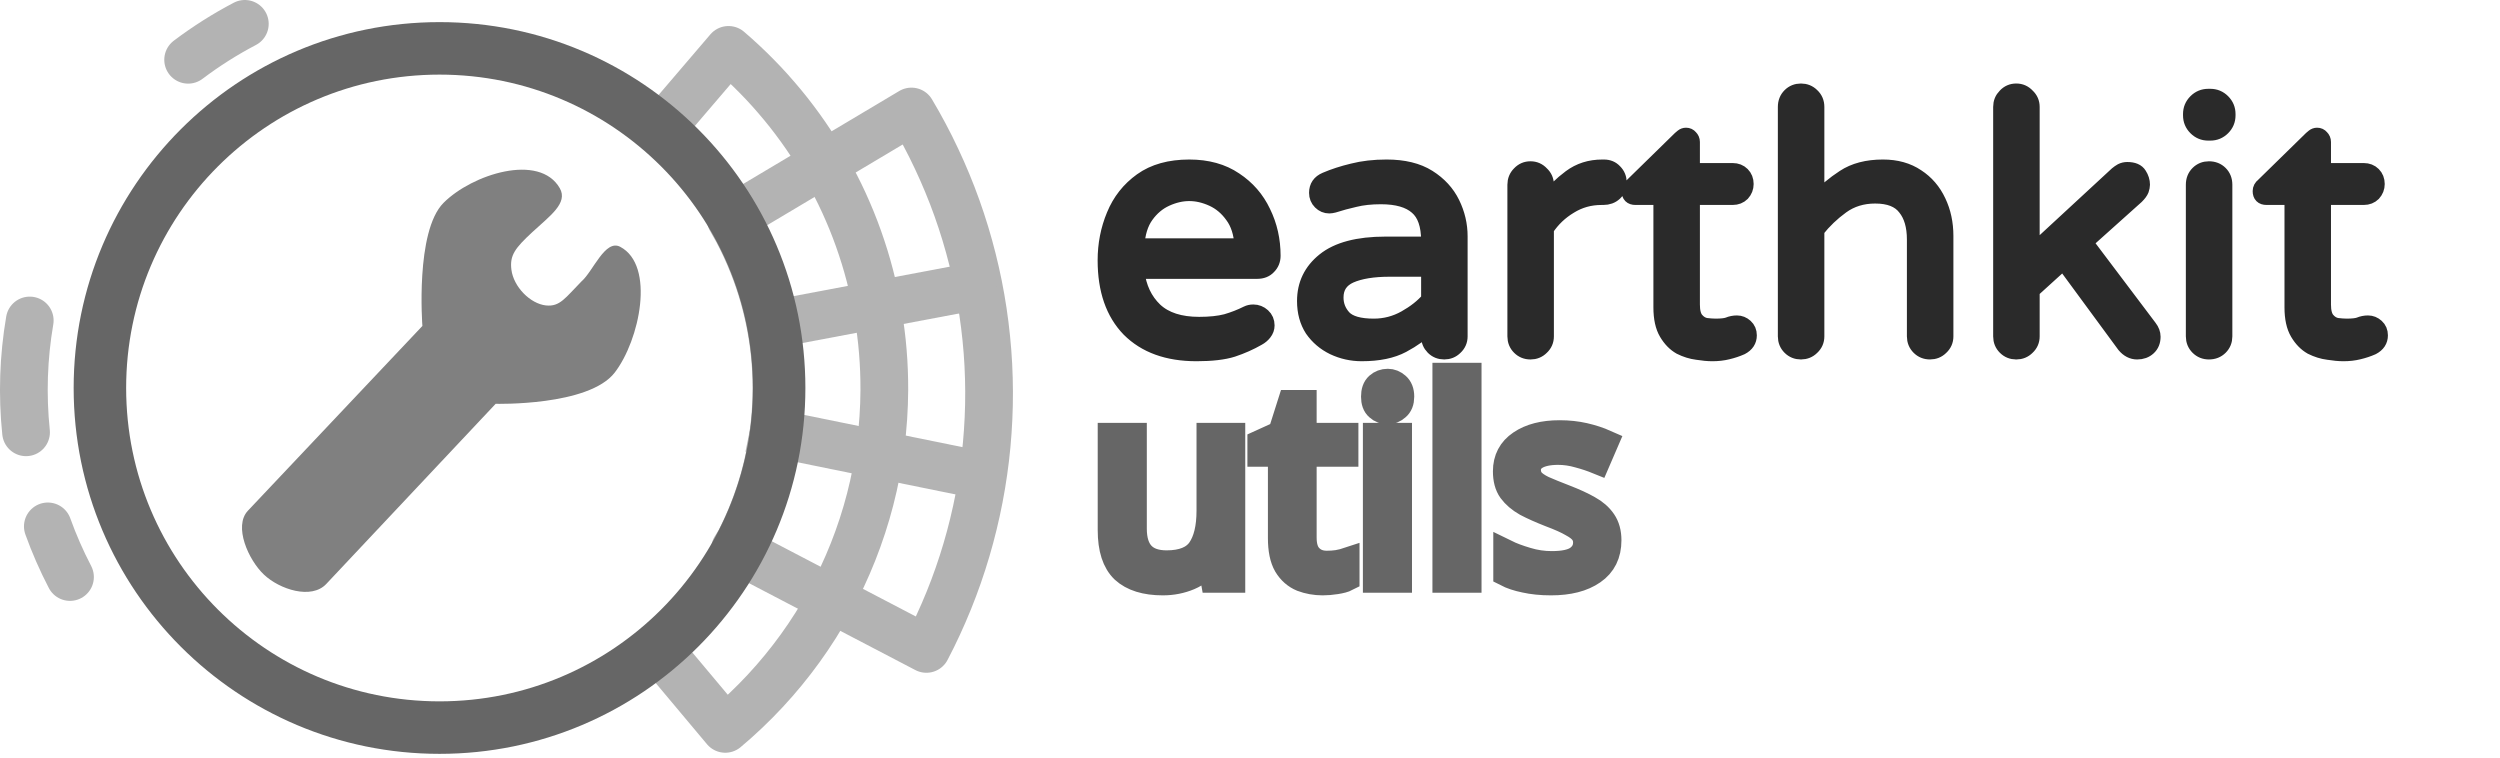
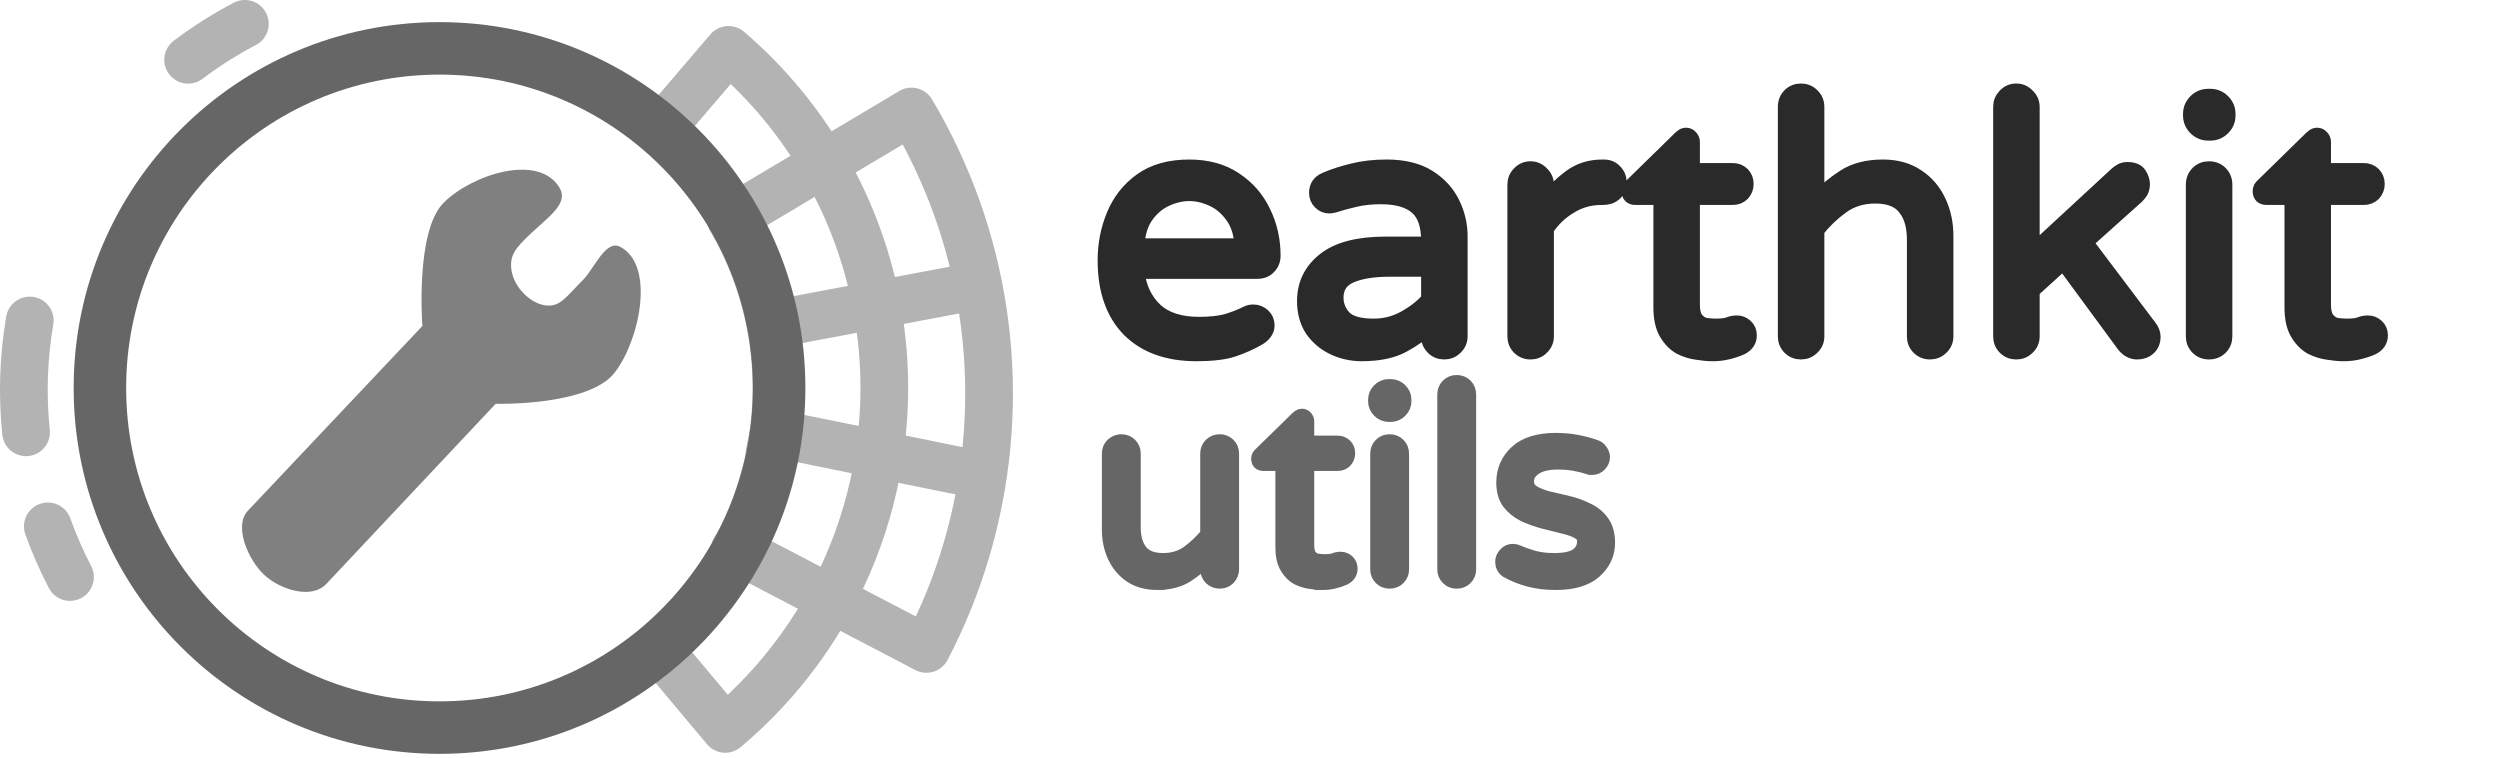
<svg xmlns="http://www.w3.org/2000/svg" width="104.771mm" height="31.75mm" viewBox="0 0 104.771 31.75" version="1.1" id="svg1">
  <defs id="defs1" />
  <g id="layer1" transform="translate(-30.97545,-17.71919)" style="display:inline">
    <path style="font-size:50.992px;font-family:'Varela Round';-inkscape-font-specification:'Varela Round';white-space:pre;shape-padding:4.756;fill:#2a2a2a;stroke:#2a2a2a;stroke-width:2.065;stroke-linecap:round;stroke-linejoin:round" d="m 317.688,149.913 q -6.221,0 -9.74,-3.518 -3.467,-3.569 -3.467,-9.995 0,-3.467 1.275,-6.527 1.275,-3.111 3.977,-5.048 2.703,-1.938 6.935,-1.938 3.926,0 6.629,1.836 2.703,1.785 4.079,4.691 1.428,2.907 1.428,6.323 0,0.969 -0.663,1.632 -0.612,0.663 -1.683,0.663 h -17.286 q 0.408,3.416 2.601,5.507 2.193,2.04 6.323,2.04 2.295,0 3.875,-0.408 1.581,-0.459 3.009,-1.173 0.408,-0.204 0.918,-0.204 0.816,0 1.428,0.561 0.612,0.561 0.612,1.428 0,0.612 -0.408,1.122 -0.357,0.459 -0.918,0.765 -1.683,0.969 -3.671,1.632 -1.938,0.612 -5.252,0.612 z m -8.516,-15.655 h 15.043 q -0.153,-2.652 -1.377,-4.283 -1.173,-1.632 -2.856,-2.397 -1.683,-0.765 -3.315,-0.765 -1.632,0 -3.314,0.765 -1.683,0.765 -2.856,2.397 -1.173,1.632 -1.326,4.283 z m 32.38,15.655 q -2.193,0 -4.13,-0.918 -1.887,-0.918 -3.06,-2.601 -1.122,-1.734 -1.122,-4.13 0,-3.62 2.856,-5.915 2.907,-2.346 8.873,-2.346 h 6.17 v -0.408 q 0,-3.416 -1.683,-4.844 -1.683,-1.479 -5.15,-1.479 -2.142,0 -3.773,0.408 -1.581,0.357 -3.009,0.816 -0.408,0.102 -0.663,0.102 -0.765,0 -1.326,-0.561 -0.561,-0.561 -0.561,-1.377 0,-1.377 1.326,-1.938 1.785,-0.765 3.926,-1.275 2.193,-0.561 4.895,-0.561 3.722,0 6.068,1.479 2.346,1.479 3.467,3.773 1.122,2.295 1.122,4.793 v 14.431 q 0,0.969 -0.714,1.632 -0.663,0.663 -1.632,0.663 -0.969,0 -1.632,-0.663 -0.663,-0.663 -0.663,-1.632 v -1.326 q -1.377,1.428 -3.671,2.652 -2.295,1.224 -5.915,1.224 z m 1.734,-4.079 q 2.397,0 4.487,-1.173 2.091,-1.173 3.365,-2.652 v -4.283 h -5.558 q -3.569,0 -5.66,0.918 -2.04,0.918 -2.04,3.111 0,1.632 1.122,2.856 1.173,1.224 4.283,1.224 z m 22.59,3.824 q -0.969,0 -1.632,-0.663 -0.663,-0.663 -0.663,-1.632 v -21.876 q 0,-0.969 0.663,-1.632 0.663,-0.714 1.632,-0.714 0.969,0 1.632,0.714 0.714,0.663 0.714,1.632 v 2.193 q 1.377,-1.836 3.365,-3.314 1.989,-1.479 4.64,-1.479 h 0.255 q 0.969,0 1.581,0.663 0.663,0.663 0.663,1.632 0,0.969 -0.663,1.581 -0.663,0.612 -1.683,0.612 h -0.255 q -2.499,0 -4.538,1.275 -2.04,1.224 -3.365,3.213 v 15.502 q 0,0.969 -0.714,1.632 -0.663,0.663 -1.632,0.663 z m 26.21,0.255 q -0.918,0 -2.193,-0.204 -1.224,-0.153 -2.448,-0.765 -1.173,-0.663 -1.989,-2.04 -0.816,-1.377 -0.816,-3.722 v -15.808 h -3.62 q -0.969,0 -0.969,-0.969 0,-0.51 0.459,-0.867 l 6.935,-6.782 q 0.102,-0.102 0.306,-0.255 0.255,-0.204 0.561,-0.204 0.408,0 0.663,0.306 0.306,0.306 0.306,0.714 v 4.079 h 5.762 q 0.867,0 1.428,0.561 0.561,0.561 0.561,1.428 0,0.816 -0.561,1.428 -0.561,0.561 -1.428,0.561 h -5.762 v 15.4 q 0,1.479 0.561,2.142 0.561,0.663 1.326,0.816 0.816,0.102 1.428,0.102 1.224,0 1.785,-0.204 0.612,-0.255 1.275,-0.255 0.714,0 1.275,0.51 0.561,0.51 0.561,1.326 0,1.173 -1.173,1.785 -0.918,0.408 -1.989,0.663 -1.02,0.255 -2.244,0.255 z m 12.799,-0.255 q -0.969,0 -1.632,-0.663 -0.663,-0.663 -0.663,-1.632 v -33.094 q 0,-1.02 0.663,-1.683 0.663,-0.663 1.632,-0.663 0.969,0 1.632,0.663 0.714,0.663 0.714,1.683 v 13.309 q 1.632,-1.785 3.824,-3.213 2.244,-1.479 5.66,-1.479 2.907,0 4.946,1.377 2.04,1.326 3.111,3.62 1.071,2.244 1.071,4.997 v 14.482 q 0,0.969 -0.714,1.632 -0.663,0.663 -1.632,0.663 -0.969,0 -1.632,-0.663 -0.663,-0.663 -0.663,-1.632 v -13.972 q 0,-2.907 -1.326,-4.538 -1.275,-1.683 -4.283,-1.683 -2.754,0 -4.793,1.479 -2.04,1.479 -3.569,3.416 v 15.298 q 0,0.969 -0.714,1.632 -0.663,0.663 -1.632,0.663 z m 31.054,0 q -0.969,0 -1.632,-0.663 -0.663,-0.663 -0.663,-1.632 v -33.094 q 0,-0.969 0.663,-1.632 0.663,-0.714 1.632,-0.714 0.969,0 1.632,0.714 0.714,0.663 0.714,1.632 v 20.856 l 12.136,-11.218 q 0.306,-0.255 0.663,-0.459 0.408,-0.204 0.867,-0.204 1.326,0 1.785,0.765 0.459,0.714 0.459,1.479 0,0.306 -0.153,0.765 -0.153,0.408 -0.714,0.969 l -7.343,6.578 9.23,12.238 q 0.51,0.663 0.51,1.377 0,1.02 -0.663,1.632 -0.663,0.612 -1.683,0.612 -1.071,0 -1.887,-0.969 l -8.771,-11.932 -4.436,4.028 v 6.578 q 0,0.969 -0.714,1.632 -0.663,0.663 -1.632,0.663 z m 27.689,-31.564 q -1.071,0 -1.836,-0.765 -0.765,-0.765 -0.765,-1.836 v -0.204 q 0,-1.071 0.765,-1.836 0.765,-0.765 1.836,-0.765 h 0.306 q 1.071,0 1.836,0.765 0.765,0.765 0.765,1.836 v 0.204 q 0,1.071 -0.765,1.836 -0.765,0.765 -1.836,0.765 z m 0.102,31.564 q -0.969,0 -1.632,-0.663 -0.663,-0.663 -0.663,-1.632 v -21.876 q 0,-1.02 0.663,-1.683 0.663,-0.663 1.632,-0.663 1.02,0 1.683,0.663 0.663,0.663 0.663,1.683 v 21.876 q 0,0.969 -0.663,1.632 -0.663,0.663 -1.683,0.663 z m 19.377,0.255 q -0.918,0 -2.193,-0.204 -1.224,-0.153 -2.448,-0.765 -1.173,-0.663 -1.989,-2.04 -0.816,-1.377 -0.816,-3.722 v -15.808 h -3.62 q -0.969,0 -0.969,-0.969 0,-0.51 0.459,-0.867 l 6.935,-6.782 q 0.102,-0.102 0.306,-0.255 0.255,-0.204 0.561,-0.204 0.408,0 0.663,0.306 0.306,0.306 0.306,0.714 v 4.079 h 5.762 q 0.867,0 1.428,0.561 0.561,0.561 0.561,1.428 0,0.816 -0.561,1.428 -0.561,0.561 -1.428,0.561 h -5.762 v 15.4 q 0,1.479 0.561,2.142 0.561,0.663 1.326,0.816 0.816,0.102 1.428,0.102 1.224,0 1.785,-0.204 0.612,-0.255 1.275,-0.255 0.714,0 1.275,0.51 0.561,0.51 0.561,1.326 0,1.173 -1.173,1.785 -0.918,0.408 -1.989,0.663 -1.02,0.255 -2.244,0.255 z" id="text12" transform="matrix(0.2905664,0,0,0.2905664,-11.19646,-11.00216)" aria-label="earthkit" />
    <path style="fill:#f9f9f9;stroke:none;stroke-width:0;stroke-linecap:square;stroke-dasharray:none" d="M 42.26,67.257 V 77.453" id="path59" />
-     <text xml:space="preserve" style="font-style:normal;font-variant:normal;font-weight:normal;font-stretch:normal;font-size:11.289px;font-family:'Varela Round';-inkscape-font-specification:'Varela Round';display:inline;fill:#666666;stroke:#666666;stroke-width:1.058;stroke-linecap:square;stroke-opacity:1" x="76.619" y="42.032" id="text1">
-       <tspan id="tspan1" style="font-style:normal;font-variant:normal;font-weight:normal;font-stretch:normal;font-size:11.289px;font-family:'Varela Round';-inkscape-font-specification:'Varela Round';fill:#666666;stroke:#666666;stroke-width:1.058;stroke-opacity:1" x="76.619" y="42.032">utils</tspan>
-     </text>
+     <path d="m 79.475,42.145 q -0.643,0 -1.095,-0.294 -0.452,-0.305 -0.689,-0.813 -0.237,-0.508 -0.237,-1.106 v -3.206 q 0,-0.214 0.147,-0.361 0.158,-0.147 0.373,-0.147 0.214,0 0.361,0.147 0.147,0.147 0.147,0.361 v 3.093 q 0,0.643 0.294,1.016 0.294,0.361 0.948,0.361 0.61,0 1.061,-0.327 0.452,-0.339 0.79,-0.756 v -3.387 q 0,-0.214 0.147,-0.361 0.158,-0.147 0.373,-0.147 0.214,0 0.361,0.147 0.147,0.147 0.147,0.361 v 4.843 q 0,0.214 -0.147,0.373 -0.147,0.147 -0.361,0.147 -0.214,0 -0.373,-0.147 -0.147,-0.158 -0.147,-0.373 v -0.463 q -0.35,0.384 -0.847,0.711 -0.497,0.327 -1.253,0.327 z m 6.898,0 q -0.203,0 -0.485,-0.045 -0.271,-0.034 -0.542,-0.169 -0.26,-0.147 -0.44,-0.452 -0.181,-0.305 -0.181,-0.824 v -3.5 h -0.802 q -0.214,0 -0.214,-0.214 0,-0.113 0.102,-0.192 l 1.535,-1.501 q 0.023,-0.023 0.068,-0.056 0.056,-0.045 0.124,-0.045 0.09,0 0.147,0.068 0.068,0.068 0.068,0.158 v 0.903 h 1.276 q 0.192,0 0.316,0.124 0.124,0.124 0.124,0.316 0,0.181 -0.124,0.316 -0.124,0.124 -0.316,0.124 h -1.276 v 3.409 q 0,0.327 0.124,0.474 0.124,0.147 0.294,0.181 0.181,0.023 0.316,0.023 0.271,0 0.395,-0.045 0.135,-0.056 0.282,-0.056 0.158,0 0.282,0.113 0.124,0.113 0.124,0.294 0,0.26 -0.26,0.395 -0.203,0.09 -0.44,0.147 -0.226,0.056 -0.497,0.056 z m 2.811,-7.044 q -0.237,0 -0.406,-0.169 -0.169,-0.169 -0.169,-0.406 v -0.045 q 0,-0.237 0.169,-0.406 0.169,-0.169 0.406,-0.169 h 0.068 q 0.237,0 0.406,0.169 0.169,0.169 0.169,0.406 v 0.045 q 0,0.237 -0.169,0.406 -0.169,0.169 -0.406,0.169 z m 0.023,6.988 q -0.214,0 -0.361,-0.147 -0.147,-0.147 -0.147,-0.361 v -4.843 q 0,-0.226 0.147,-0.373 0.147,-0.147 0.361,-0.147 0.226,0 0.373,0.147 0.147,0.147 0.147,0.373 v 4.843 q 0,0.214 -0.147,0.361 -0.147,0.147 -0.373,0.147 z m 2.811,0 q -0.214,0 -0.361,-0.147 -0.147,-0.147 -0.147,-0.361 v -7.326 q 0,-0.226 0.147,-0.373 0.147,-0.147 0.361,-0.147 0.226,0 0.373,0.147 0.147,0.147 0.147,0.373 v 7.326 q 0,0.214 -0.147,0.361 -0.147,0.147 -0.373,0.147 z m 4.166,0.056 q -0.621,0 -1.129,-0.135 -0.497,-0.135 -0.926,-0.373 -0.192,-0.135 -0.192,-0.373 0,-0.169 0.124,-0.305 0.124,-0.147 0.316,-0.147 0.102,0 0.203,0.045 0.305,0.135 0.666,0.237 0.373,0.102 0.869,0.102 0.655,0 0.948,-0.203 0.305,-0.214 0.305,-0.598 0,-0.248 -0.248,-0.384 -0.237,-0.135 -0.632,-0.226 -0.384,-0.102 -0.813,-0.203 -0.429,-0.113 -0.824,-0.294 -0.384,-0.192 -0.632,-0.508 -0.237,-0.327 -0.237,-0.835 0,-0.768 0.553,-1.276 0.553,-0.508 1.648,-0.508 0.463,0 0.869,0.079 0.418,0.079 0.768,0.203 0.158,0.045 0.237,0.181 0.09,0.124 0.09,0.248 0,0.181 -0.135,0.316 -0.124,0.135 -0.316,0.135 -0.045,0 -0.079,0 -0.034,-0.011 -0.068,-0.023 -0.271,-0.09 -0.598,-0.147 -0.316,-0.056 -0.689,-0.056 -0.621,0 -0.96,0.226 -0.339,0.226 -0.339,0.564 0,0.294 0.237,0.452 0.248,0.158 0.632,0.26 0.395,0.09 0.824,0.192 0.44,0.102 0.824,0.294 0.395,0.181 0.632,0.508 0.248,0.327 0.248,0.881 0,0.689 -0.553,1.185 -0.542,0.485 -1.626,0.485 z" id="text1" style="font-size:11.289px;font-family:'Varela Round';-inkscape-font-specification:'Varela Round';fill:#666666;stroke:#666666;stroke-width:0.6;stroke-linecap:square" aria-label="utils" />
  </g>
  <g id="layer2" transform="translate(-30.97545,-17.71919)" style="display:inline">
    <g id="g12" style="stroke:#b3b3b3;stroke-width:2;stroke-dasharray:none;stroke-opacity:1">
      <g id="g11" style="stroke:#b3b3b3;stroke-width:2;stroke-dasharray:none;stroke-opacity:1">
        <path d="m 58.642,23.16 a 14.233,14.233 0 0 1 0.024,0.02 14.233,14.233 0 0 1 0.535,0.483 14.233,14.233 0 0 1 0.51,0.51 14.233,14.233 0 0 1 0.484,0.535 14.233,14.233 0 0 1 0.456,0.559 14.233,14.233 0 0 1 0.427,0.581 14.233,14.233 0 0 1 0.397,0.602 14.233,14.233 0 0 1 0.366,0.621 14.233,14.233 0 0 1 0.334,0.639 14.233,14.233 0 0 1 0.301,0.655 14.233,14.233 0 0 1 0.268,0.67 14.233,14.233 0 0 1 0.233,0.683 14.233,14.233 0 0 1 0.198,0.693 14.233,14.233 0 0 1 0.163,0.703 14.233,14.233 0 0 1 0.127,0.71 14.233,14.233 0 0 1 0.091,0.716 14.233,14.233 0 0 1 0.055,0.719 14.233,14.233 0 0 1 0.018,0.721 14.233,14.233 0 0 1 -0.145,2.026 14.233,14.233 0 0 1 -0.431,1.984 14.233,14.233 0 0 1 -0.71,1.903 14.233,14.233 0 0 1 -0.973,1.782 14.233,14.233 0 0 1 -1.217,1.626 14.233,14.233 0 0 1 -1.436,1.436 14.233,14.233 0 0 1 -0.187,0.14 l 2.84,3.388 a 18.639,18.639 0 0 0 1.675,-1.592 18.639,18.639 0 0 0 1.466,-1.786 18.639,18.639 0 0 0 1.234,-1.954 18.639,18.639 0 0 0 0.982,-2.091 18.639,18.639 0 0 0 0.716,-2.197 18.639,18.639 0 0 0 0.438,-2.269 18.639,18.639 0 0 0 0.155,-2.305 18.639,18.639 0 0 0 -0.003,-0.405 18.639,18.639 0 0 0 -0.011,-0.405 18.639,18.639 0 0 0 -0.02,-0.404 18.639,18.639 0 0 0 -0.029,-0.404 18.639,18.639 0 0 0 -0.037,-0.403 18.639,18.639 0 0 0 -0.047,-0.402 18.639,18.639 0 0 0 -0.055,-0.4 18.639,18.639 0 0 0 -0.064,-0.4 18.639,18.639 0 0 0 -0.072,-0.398 18.639,18.639 0 0 0 -0.081,-0.396 18.639,18.639 0 0 0 -0.089,-0.395 18.639,18.639 0 0 0 -0.098,-0.393 18.639,18.639 0 0 0 -0.106,-0.39 18.639,18.639 0 0 0 -0.115,-0.388 18.639,18.639 0 0 0 -0.124,-0.386 18.639,18.639 0 0 0 -0.131,-0.382 18.639,18.639 0 0 0 -0.14,-0.38 18.639,18.639 0 0 0 -0.148,-0.376 18.639,18.639 0 0 0 -0.157,-0.373 18.639,18.639 0 0 0 -0.164,-0.37 18.639,18.639 0 0 0 -0.173,-0.366 A 18.639,18.639 0 0 0 65.99,25.491 18.639,18.639 0 0 0 65.802,25.133 18.639,18.639 0 0 0 65.606,24.779 18.639,18.639 0 0 0 65.402,24.43 18.639,18.639 0 0 0 65.191,24.084 18.639,18.639 0 0 0 64.973,23.744 18.639,18.639 0 0 0 64.747,23.408 18.639,18.639 0 0 0 64.514,23.077 18.639,18.639 0 0 0 64.274,22.752 18.639,18.639 0 0 0 64.027,22.431 18.639,18.639 0 0 0 63.772,22.116 18.639,18.639 0 0 0 63.511,21.807 18.639,18.639 0 0 0 63.244,21.503 18.639,18.639 0 0 0 62.97,21.205 18.639,18.639 0 0 0 62.689,20.914 18.639,18.639 0 0 0 62.402,20.628 18.639,18.639 0 0 0 62.109,20.349 18.639,18.639 0 0 0 61.811,20.076 18.639,18.639 0 0 0 61.506,19.81 Z" style="fill:none;stroke:#b3b3b3;stroke-width:2;stroke-linecap:square;stroke-linejoin:round;stroke-dasharray:none;stroke-opacity:1" id="path8" />
        <path d="m 61.6,26.902 a 14.107,14.107 0 0 1 0.273,0.484 14.107,14.107 0 0 1 0.34,0.685 14.107,14.107 0 0 1 0.302,0.702 14.107,14.107 0 0 1 0.264,0.717 14.107,14.107 0 0 1 0.224,0.73 14.107,14.107 0 0 1 0.184,0.742 14.107,14.107 0 0 1 0.144,0.75 14.107,14.107 0 0 1 0.103,0.757 14.107,14.107 0 0 1 0.062,0.761 14.107,14.107 0 0 1 0.021,0.764 14.107,14.107 0 0 1 -0.174,2.207 14.107,14.107 0 0 1 -0.517,2.152 14.107,14.107 0 0 1 -0.847,2.045 14.107,14.107 0 0 1 -0.2,0.327 l 8.02,4.189 a 23.109,23.109 0 0 0 0.254,-0.5 23.109,23.109 0 0 0 0.241,-0.505 23.109,23.109 0 0 0 0.229,-0.512 23.109,23.109 0 0 0 0.217,-0.517 23.109,23.109 0 0 0 0.204,-0.522 23.109,23.109 0 0 0 0.191,-0.527 23.109,23.109 0 0 0 0.178,-0.531 23.109,23.109 0 0 0 0.165,-0.535 23.109,23.109 0 0 0 0.152,-0.539 23.109,23.109 0 0 0 0.139,-0.543 23.109,23.109 0 0 0 0.126,-0.546 23.109,23.109 0 0 0 0.113,-0.549 23.109,23.109 0 0 0 0.099,-0.551 23.109,23.109 0 0 0 0.086,-0.554 23.109,23.109 0 0 0 0.073,-0.556 23.109,23.109 0 0 0 0.059,-0.557 23.109,23.109 0 0 0 0.045,-0.558 23.109,23.109 0 0 0 0.032,-0.56 23.109,23.109 0 0 0 0.019,-0.56 23.109,23.109 0 0 0 0.005,-0.56 23.109,23.109 0 0 0 -0.009,-0.56 23.109,23.109 0 0 0 -0.022,-0.56 23.109,23.109 0 0 0 -0.036,-0.559 23.109,23.109 0 0 0 -0.05,-0.558 23.109,23.109 0 0 0 -0.063,-0.557 23.109,23.109 0 0 0 -0.076,-0.556 23.109,23.109 0 0 0 -0.09,-0.553 23.109,23.109 0 0 0 -0.103,-0.55 23.109,23.109 0 0 0 -0.117,-0.548 23.109,23.109 0 0 0 -0.13,-0.545 23.109,23.109 0 0 0 -0.143,-0.542 23.109,23.109 0 0 0 -0.156,-0.538 23.109,23.109 0 0 0 -0.169,-0.534 23.109,23.109 0 0 0 -0.182,-0.53 23.109,23.109 0 0 0 -0.195,-0.526 23.109,23.109 0 0 0 -0.208,-0.52 23.109,23.109 0 0 0 -0.22,-0.515 23.109,23.109 0 0 0 -0.233,-0.51 23.109,23.109 0 0 0 -0.244,-0.504 23.109,23.109 0 0 0 -0.257,-0.498 23.109,23.109 0 0 0 -0.269,-0.492 23.109,23.109 0 0 0 -0.281,-0.485 z" style="fill:none;fill-opacity:0;stroke:#b3b3b3;stroke-width:2;stroke-linecap:square;stroke-linejoin:round;stroke-dasharray:none;stroke-opacity:1" id="path13" />
        <path style="fill:none;stroke:#b3b3b3;stroke-width:2;stroke-linecap:square;stroke-linejoin:round;stroke-dasharray:none;stroke-opacity:1" d="m 63.396,35.867 8.495,1.73" id="path10" />
        <path style="fill:none;stroke:#b3b3b3;stroke-width:2;stroke-linecap:square;stroke-linejoin:round;stroke-dasharray:none;stroke-opacity:1" d="m 63.396,31.305 8.337,-1.573" id="path11" />
      </g>
      <path style="fill:none;stroke:#b3b3b3;stroke-width:2;stroke-linecap:round;stroke-linejoin:round;stroke-dasharray:none;stroke-opacity:1" id="path12" d="m 38.86,20.224 a 17.23,17.23 0 0 1 2.376,-1.505" />
      <path style="fill:none;stroke:#b3b3b3;stroke-width:2;stroke-linecap:round;stroke-linejoin:round;stroke-dasharray:none;stroke-opacity:1" id="path12-1" d="m 32.067,35.836 a 17.23,17.23 0 0 1 0.155,-4.686" />
      <path style="fill:none;stroke:#b3b3b3;stroke-width:2;stroke-linecap:round;stroke-linejoin:round;stroke-dasharray:none;stroke-opacity:1" id="path12-18" d="M 33.909,41.901 A 17.23,17.23 0 0 1 32.98,39.779" />
      <g id="g1" style="stroke:#b3b3b3;stroke-width:2;stroke-dasharray:none;stroke-opacity:1" />
    </g>
  </g>
  <g id="layer6">
    <path id="path2891-6" d="m 22.883,12.801 c -0.669,-0.073 -1.361,-0.787 -1.451,-1.498 -0.076,-0.604 0.154,-0.904 0.875,-1.573 C 23.028,9.059 23.821,8.515 23.459,7.886 22.604,6.399 19.781,7.306 18.589,8.5 17.394,9.697 17.702,13.66 17.702,13.66 l -7.311,7.741 c -0.615,0.651 0.021,2.066 0.669,2.679 0.658,0.623 1.99,1.056 2.613,0.393 l 7.099,-7.55 c 0,0 3.902,0.103 4.99,-1.309 1.047,-1.359 1.707,-4.49 0.23,-5.271 -0.632,-0.334 -1.137,1.031 -1.623,1.45 -0.67,0.68 -0.902,1.071 -1.485,1.007 z" style="display:inline;fill:#808080;fill-opacity:1;stroke:none;stroke-width:0.595px;stroke-linecap:butt;stroke-linejoin:miter;stroke-opacity:1" />
    <path id="path3731-1" d="m 18.732,18.443 2.103,-2.35 c 0,0 3.353,0.151 4.508,-0.898 0.814,-0.74 1.101,-2.077 1.043,-3.203 -0.021,-0.399 -0.114,-0.999 -0.485,-1.088 -0.707,0.654 -1.359,1.499 -2.172,2.128 -0.633,0.165 -1.293,-0.056 -1.742,-0.472 -0.437,-0.405 -0.729,-1.1 -0.641,-1.704 0.158,-1.089 2.411,-1.604 1.977,-2.579 -0.194,-0.435 -1.089,-0.363 -1.63,-0.261 -0.94,0.177 -1.977,0.623 -2.504,1.456 -0.747,1.181 -0.424,4.224 -0.424,4.224 l -2.315,2.442 z" style="display:inline;fill:none;stroke:none;stroke-width:0.5;stroke-linecap:butt;stroke-linejoin:miter;stroke-miterlimit:4;stroke-dasharray:none;stroke-opacity:1" />
  </g>
  <g id="g22" transform="translate(-30.97545,-17.71919)" style="display:inline">
    <g id="g21" style="display:inline;fill:#c83737;stroke:#666666;stroke-width:2.2;stroke-dasharray:none;stroke-opacity:1">
      <g id="g20" style="fill:#c83737;stroke:#666666;stroke-width:2.2;stroke-linecap:square;stroke-dasharray:none;stroke-opacity:1">
        <path id="path20" style="fill:#c83737;fill-opacity:0;stroke:#666666;stroke-width:2.2;stroke-linecap:square;stroke-linejoin:round;stroke-dasharray:none;stroke-opacity:1" d="M 63.628,33.979 A 14.233,14.233 0 0 1 49.395,48.212 14.233,14.233 0 0 1 35.162,33.979 14.233,14.233 0 0 1 49.395,19.746 14.233,14.233 0 0 1 63.628,33.979 Z" />
      </g>
      <g id="layer3" style="fill:#c83737;stroke:#666666;stroke-width:2.2;stroke-dasharray:none;stroke-opacity:1" />
    </g>
  </g>
</svg>
